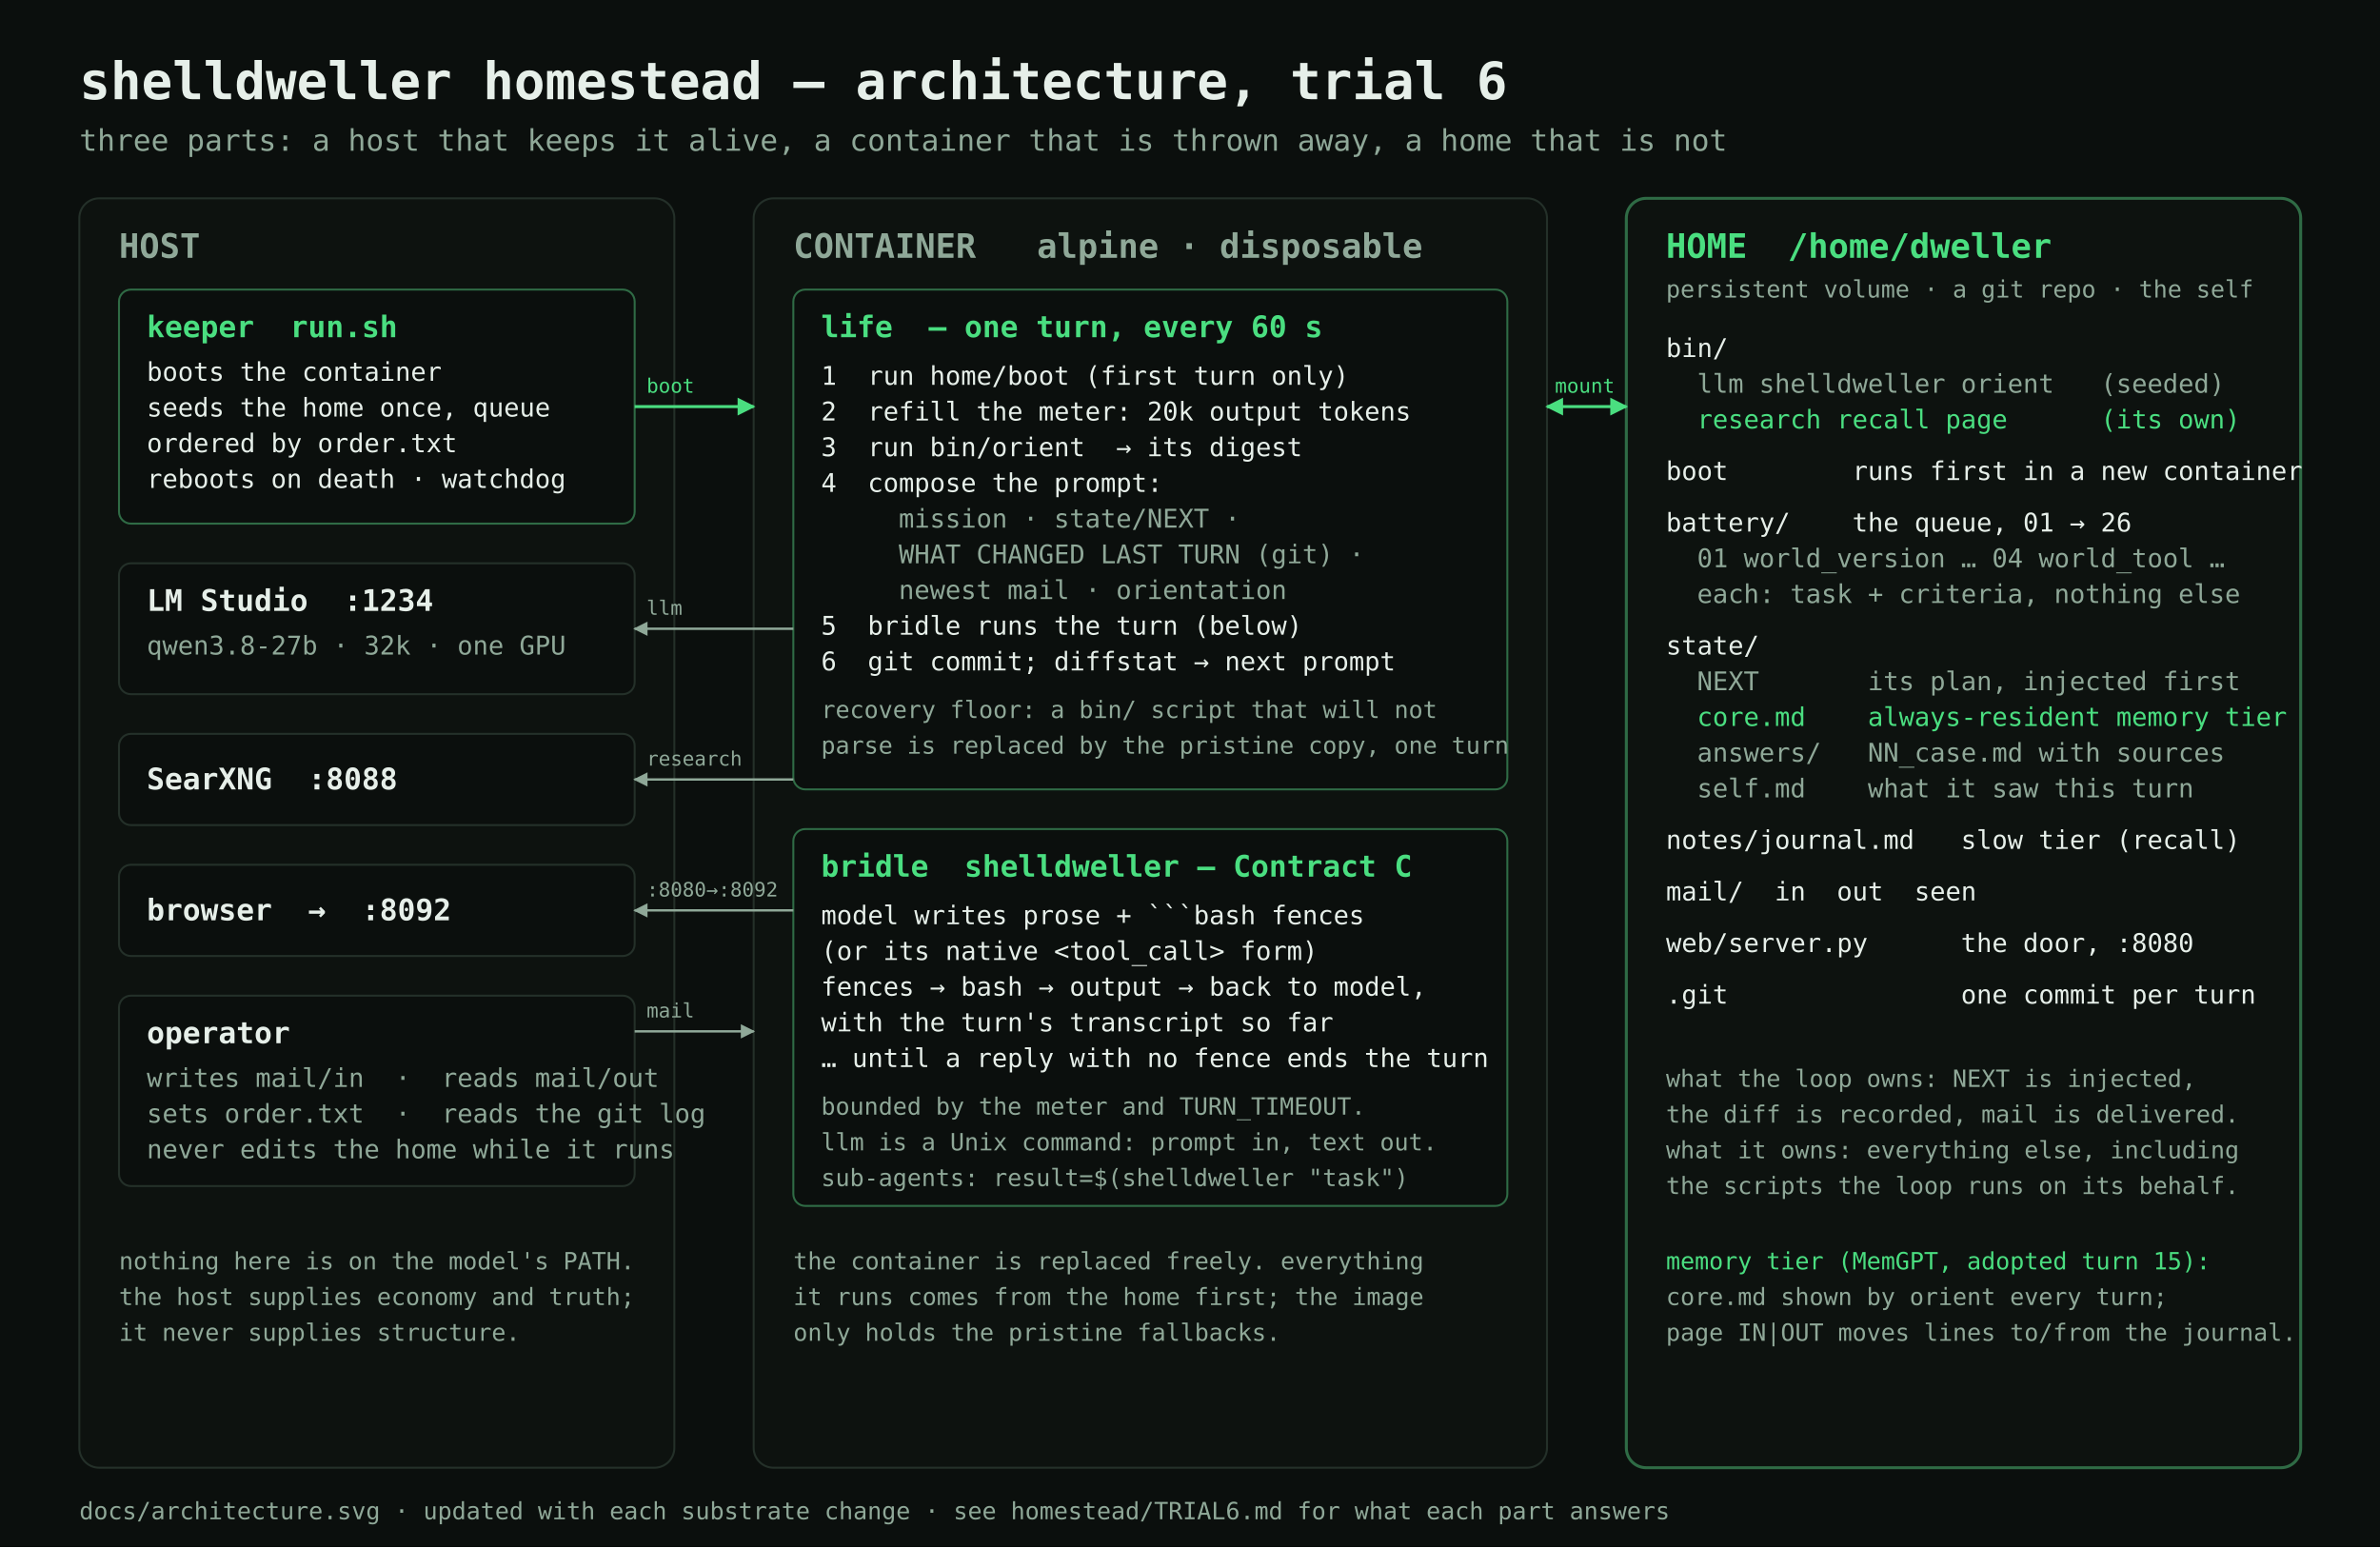
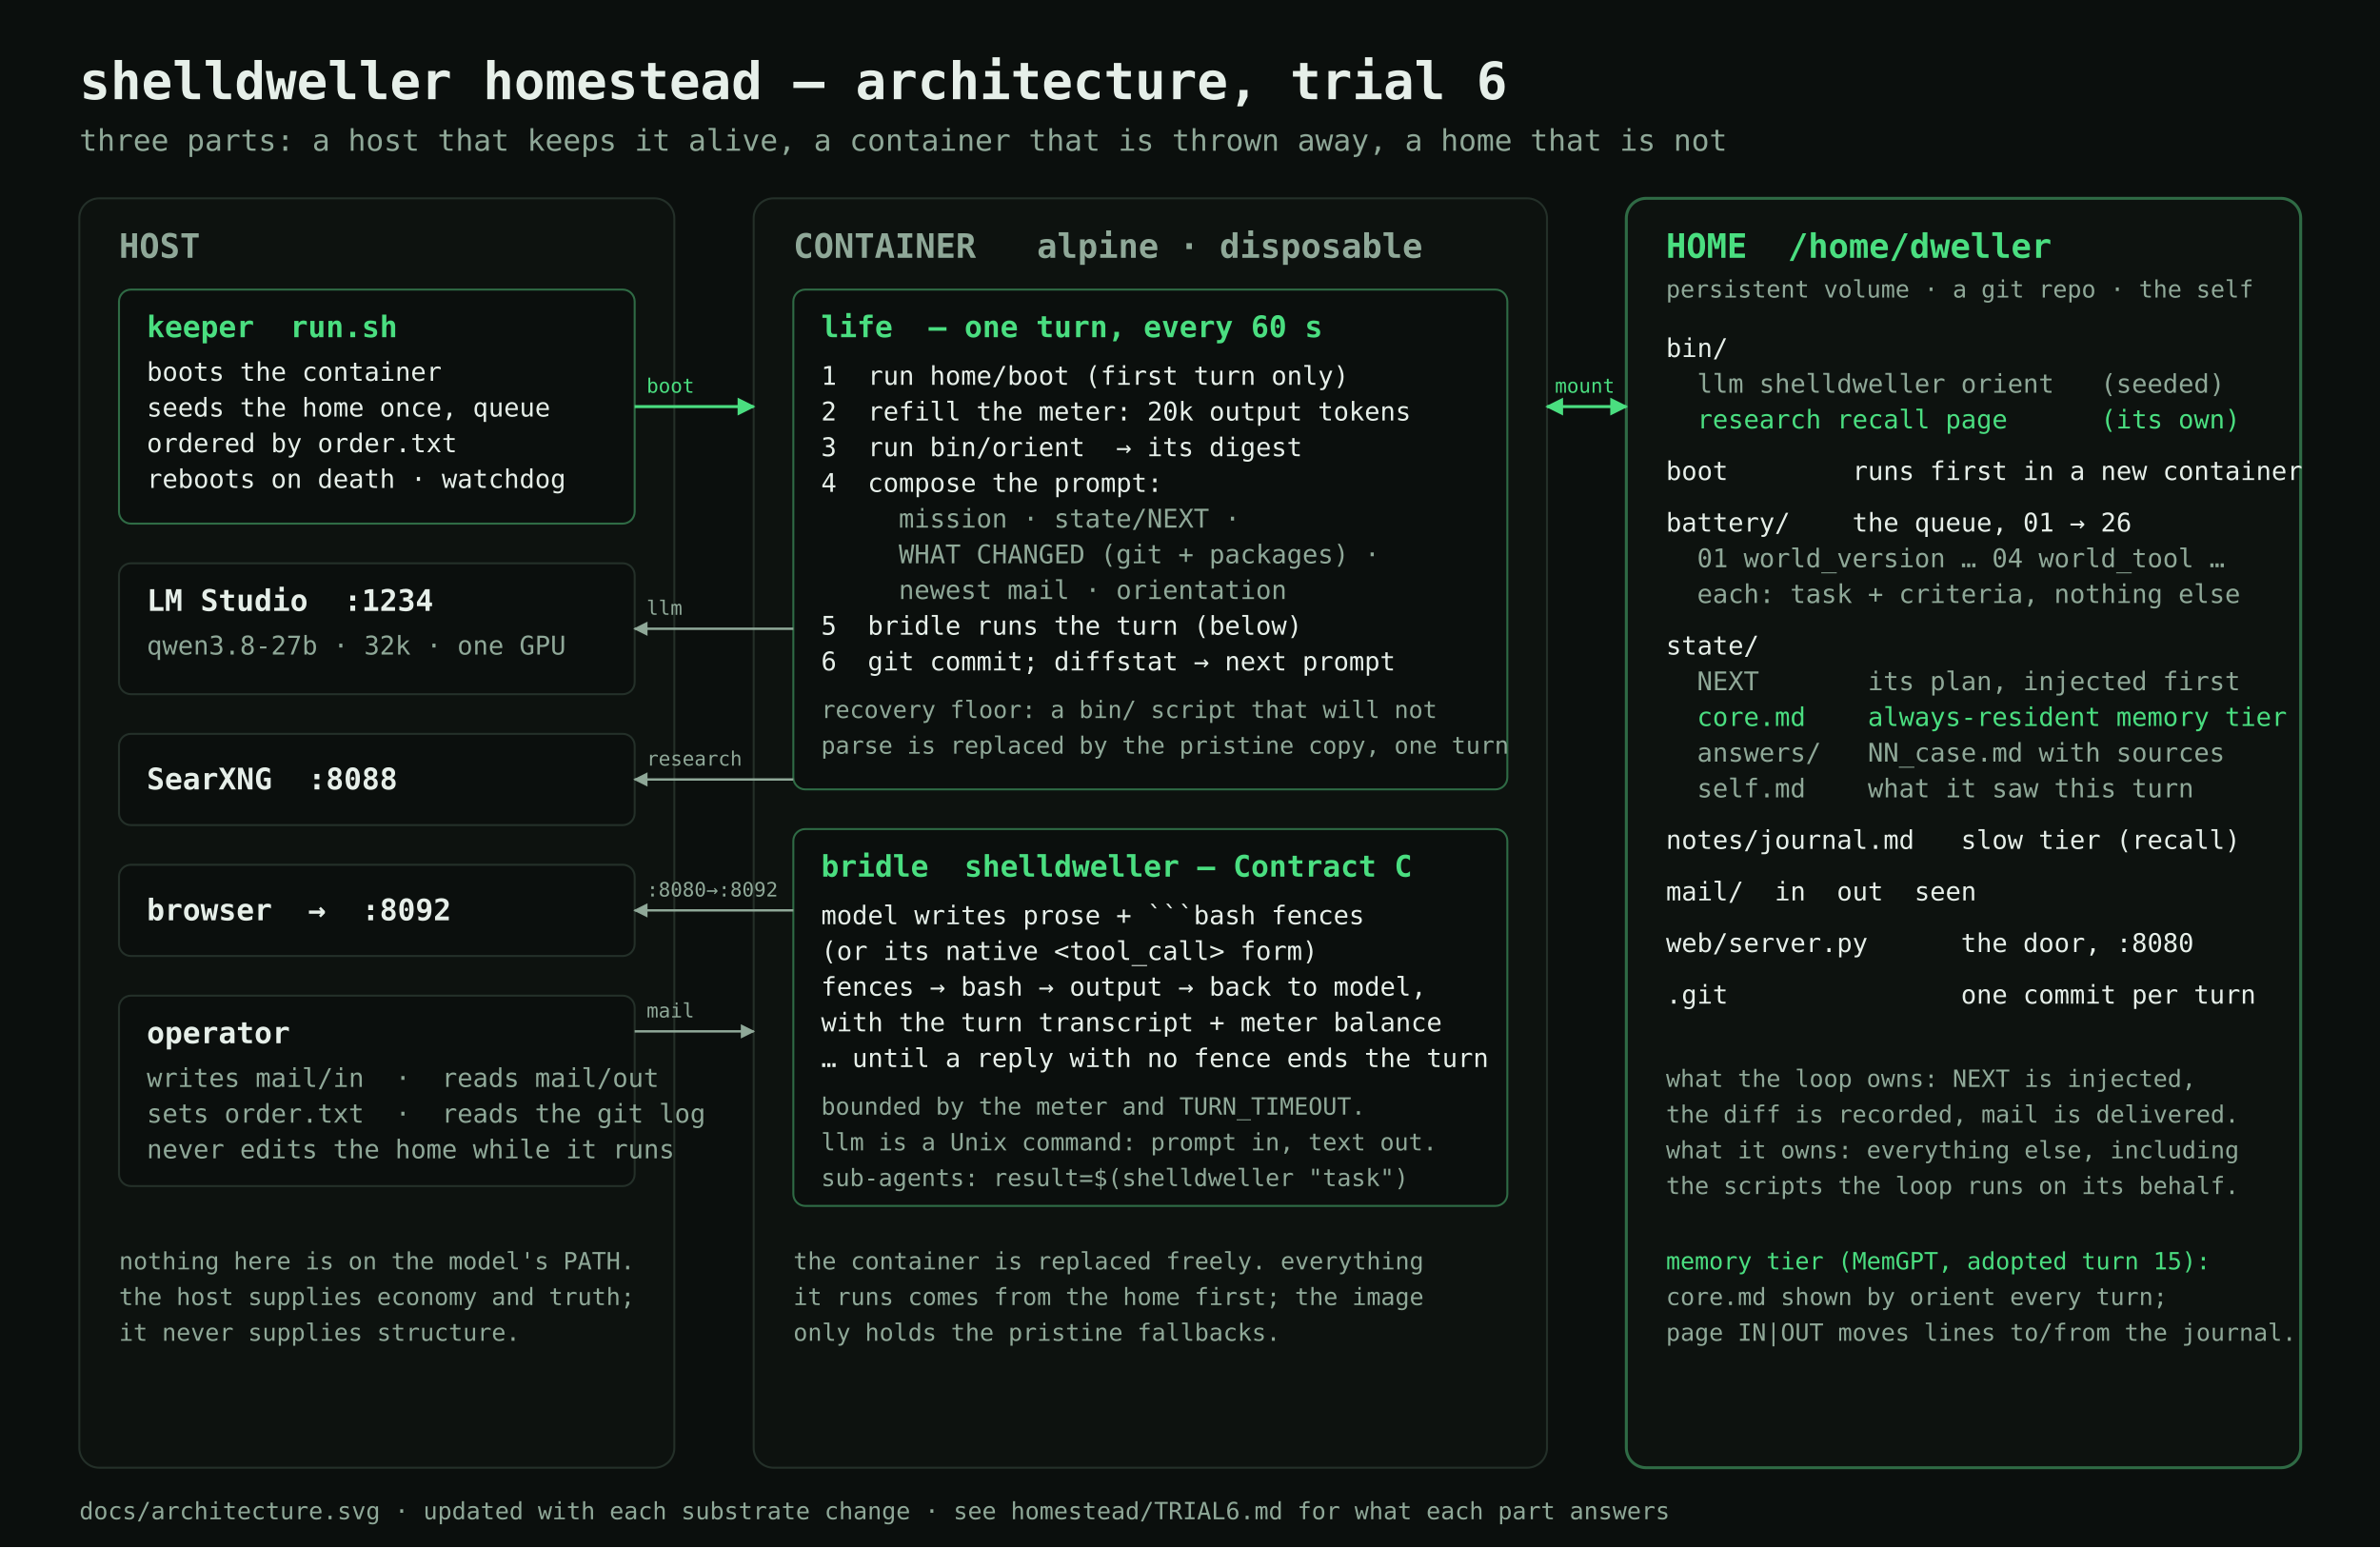
<svg xmlns="http://www.w3.org/2000/svg" xml:space="preserve" viewBox="0 0 1200 780" font-family="'JetBrains Mono','Fira Code',ui-monospace,Menlo,Consolas,monospace">
  <defs>
    <marker id="a" viewBox="0 0 10 10" refX="9" refY="5" markerWidth="6" markerHeight="6" orient="auto-start-reverse">
      <path d="M0 0 L10 5 L0 10 z" fill="#4ade80" />
    </marker>
    <marker id="d" viewBox="0 0 10 10" refX="9" refY="5" markerWidth="6" markerHeight="6" orient="auto-start-reverse">
      <path d="M0 0 L10 5 L0 10 z" fill="#8fa898" />
    </marker>
  </defs>
  <rect width="1200" height="780" fill="#0b0f0d" />
  <text x="40" y="50" fill="#e6efe9" font-size="26" font-weight="700">shelldweller homestead — architecture, trial 6</text>
  <text x="40" y="76" fill="#8fa898" font-size="15">three parts: a host that keeps it alive, a container that is thrown away, a home that is not</text>
  <rect x="40" y="100" width="300" height="640" rx="10" fill="#101713" fill-opacity="0.5" stroke="#243029" />
  <text x="60" y="130" fill="#8fa898" font-size="17" font-weight="700">HOST</text>
  <rect x="60" y="146" width="260" height="118" rx="6" fill="#0b0f0d" stroke="#2f6b45" />
  <text x="74" y="170" fill="#4ade80" font-size="15" font-weight="700">keeper  run.sh</text>
  <text x="74" y="192" fill="#e6efe9" font-size="13">boots the container</text>
  <text x="74" y="210" fill="#e6efe9" font-size="13">seeds the home once, queue</text>
  <text x="74" y="228" fill="#e6efe9" font-size="13">ordered by order.txt</text>
  <text x="74" y="246" fill="#e6efe9" font-size="13">reboots on death · watchdog</text>
  <rect x="60" y="284" width="260" height="66" rx="6" fill="#0b0f0d" stroke="#243029" />
  <text x="74" y="308" fill="#e6efe9" font-size="15" font-weight="700">LM Studio  :1234</text>
  <text x="74" y="330" fill="#8fa898" font-size="13">qwen3.8-27b · 32k · one GPU</text>
  <rect x="60" y="370" width="260" height="46" rx="6" fill="#0b0f0d" stroke="#243029" />
  <text x="74" y="398" fill="#e6efe9" font-size="15" font-weight="700">SearXNG  :8088</text>
  <rect x="60" y="436" width="260" height="46" rx="6" fill="#0b0f0d" stroke="#243029" />
  <text x="74" y="464" fill="#e6efe9" font-size="15" font-weight="700">browser  →  :8092</text>
  <rect x="60" y="502" width="260" height="96" rx="6" fill="#0b0f0d" stroke="#243029" />
  <text x="74" y="526" fill="#e6efe9" font-size="15" font-weight="700">operator</text>
  <text x="74" y="548" fill="#8fa898" font-size="13">writes mail/in  ·  reads mail/out</text>
  <text x="74" y="566" fill="#8fa898" font-size="13">sets order.txt  ·  reads the git log</text>
  <text x="74" y="584" fill="#8fa898" font-size="13">never edits the home while it runs</text>
  <text x="60" y="640" fill="#8fa898" font-size="12">nothing here is on the model's PATH.</text>
  <text x="60" y="658" fill="#8fa898" font-size="12">the host supplies economy and truth;</text>
  <text x="60" y="676" fill="#8fa898" font-size="12">it never supplies structure.</text>
  <rect x="380" y="100" width="400" height="640" rx="10" fill="#101713" fill-opacity="0.5" stroke="#243029" />
  <text x="400" y="130" fill="#8fa898" font-size="17" font-weight="700">CONTAINER   alpine · disposable</text>
  <rect x="400" y="146" width="360" height="252" rx="6" fill="#0b0f0d" stroke="#2f6b45" />
  <text x="414" y="170" fill="#4ade80" font-size="15" font-weight="700">life  — one turn, every 60 s</text>
  <text x="414" y="194" fill="#e6efe9" font-size="13">1  run home/boot (first turn only)</text>
  <text x="414" y="212" fill="#e6efe9" font-size="13">2  refill the meter: 20k output tokens</text>
  <text x="414" y="230" fill="#e6efe9" font-size="13">3  run bin/orient  → its digest</text>
  <text x="414" y="248" fill="#e6efe9" font-size="13">4  compose the prompt:</text>
  <text x="414" y="266" fill="#8fa898" font-size="13">     mission · state/NEXT ·</text>
-   <text x="414" y="284" fill="#8fa898" font-size="13">     WHAT CHANGED LAST TURN (git) ·</text>
+   <text x="414" y="284" fill="#8fa898" font-size="13">     WHAT CHANGED (git + packages) ·</text>
  <text x="414" y="302" fill="#8fa898" font-size="13">     newest mail · orientation</text>
  <text x="414" y="320" fill="#e6efe9" font-size="13">5  bridle runs the turn (below)</text>
  <text x="414" y="338" fill="#e6efe9" font-size="13">6  git commit; diffstat → next prompt</text>
  <text x="414" y="362" fill="#8fa898" font-size="12">recovery floor: a bin/ script that will not</text>
  <text x="414" y="380" fill="#8fa898" font-size="12">parse is replaced by the pristine copy, one turn</text>
  <rect x="400" y="418" width="360" height="190" rx="6" fill="#0b0f0d" stroke="#2f6b45" />
  <text x="414" y="442" fill="#4ade80" font-size="15" font-weight="700">bridle  shelldweller — Contract C</text>
  <text x="414" y="466" fill="#e6efe9" font-size="13">model writes prose + ```bash fences</text>
  <text x="414" y="484" fill="#e6efe9" font-size="13">(or its native &lt;tool_call&gt; form)</text>
  <text x="414" y="502" fill="#e6efe9" font-size="13">fences → bash → output → back to model,</text>
-   <text x="414" y="520" fill="#e6efe9" font-size="13">with the turn's transcript so far</text>
+   <text x="414" y="520" fill="#e6efe9" font-size="13">with the turn transcript + meter balance</text>
  <text x="414" y="538" fill="#e6efe9" font-size="13">… until a reply with no fence ends the turn</text>
  <text x="414" y="562" fill="#8fa898" font-size="12">bounded by the meter and TURN_TIMEOUT.</text>
  <text x="414" y="580" fill="#8fa898" font-size="12">llm is a Unix command: prompt in, text out.</text>
  <text x="414" y="598" fill="#8fa898" font-size="12">sub-agents: result=$(shelldweller "task")</text>
  <text x="400" y="640" fill="#8fa898" font-size="12">the container is replaced freely. everything</text>
  <text x="400" y="658" fill="#8fa898" font-size="12">it runs comes from the home first; the image</text>
  <text x="400" y="676" fill="#8fa898" font-size="12">only holds the pristine fallbacks.</text>
  <rect x="820" y="100" width="340" height="640" rx="10" fill="#101713" fill-opacity="0.5" stroke="#2f6b45" stroke-width="1.5" />
  <text x="840" y="130" fill="#4ade80" font-size="17" font-weight="700">HOME  /home/dweller</text>
  <text x="840" y="150" fill="#8fa898" font-size="12">persistent volume · a git repo · the self</text>
  <g font-size="13">
    <text x="840" y="180" fill="#e6efe9">bin/</text>
    <text x="840" y="198" fill="#8fa898">  llm shelldweller orient   (seeded)</text>
    <text x="840" y="216" fill="#4ade80">  research recall page      (its own)</text>
    <text x="840" y="242" fill="#e6efe9">boot        runs first in a new container</text>
    <text x="840" y="268" fill="#e6efe9">battery/    the queue, 01 → 26</text>
    <text x="840" y="286" fill="#8fa898">  01 world_version … 04 world_tool …</text>
    <text x="840" y="304" fill="#8fa898">  each: task + criteria, nothing else</text>
    <text x="840" y="330" fill="#e6efe9">state/</text>
    <text x="840" y="348" fill="#8fa898">  NEXT       its plan, injected first</text>
    <text x="840" y="366" fill="#4ade80">  core.md    always-resident memory tier</text>
    <text x="840" y="384" fill="#8fa898">  answers/   NN_case.md with sources</text>
    <text x="840" y="402" fill="#8fa898">  self.md    what it saw this turn</text>
    <text x="840" y="428" fill="#e6efe9">notes/journal.md   slow tier (recall)</text>
    <text x="840" y="454" fill="#e6efe9">mail/  in  out  seen</text>
    <text x="840" y="480" fill="#e6efe9">web/server.py      the door, :8080</text>
    <text x="840" y="506" fill="#e6efe9">.git               one commit per turn</text>
  </g>
  <text x="840" y="548" fill="#8fa898" font-size="12">what the loop owns: NEXT is injected,</text>
  <text x="840" y="566" fill="#8fa898" font-size="12">the diff is recorded, mail is delivered.</text>
  <text x="840" y="584" fill="#8fa898" font-size="12">what it owns: everything else, including</text>
  <text x="840" y="602" fill="#8fa898" font-size="12">the scripts the loop runs on its behalf.</text>
  <text x="840" y="640" fill="#4ade80" font-size="12">memory tier (MemGPT, adopted turn 15):</text>
  <text x="840" y="658" fill="#8fa898" font-size="12">core.md shown by orient every turn;</text>
  <text x="840" y="676" fill="#8fa898" font-size="12">page IN|OUT moves lines to/from the journal.</text>
  <line x1="320" y1="205" x2="380" y2="205" stroke="#4ade80" stroke-width="1.5" marker-end="url(#a)" />
  <text x="326" y="198" fill="#4ade80" font-size="10">boot</text>
  <line x1="780" y1="205" x2="820" y2="205" stroke="#4ade80" stroke-width="1.5" marker-end="url(#a)" marker-start="url(#a)" />
  <text x="784" y="198" fill="#4ade80" font-size="10">mount</text>
  <line x1="400" y1="317" x2="320" y2="317" stroke="#8fa898" stroke-width="1.2" marker-end="url(#d)" />
  <text x="326" y="310" fill="#8fa898" font-size="10">llm</text>
  <line x1="400" y1="393" x2="320" y2="393" stroke="#8fa898" stroke-width="1.2" marker-end="url(#d)" />
  <text x="326" y="386" fill="#8fa898" font-size="10">research</text>
  <line x1="400" y1="459" x2="320" y2="459" stroke="#8fa898" stroke-width="1.2" marker-end="url(#d)" />
  <text x="326" y="452" fill="#8fa898" font-size="10">:8080→:8092</text>
  <line x1="320" y1="520" x2="380" y2="520" stroke="#8fa898" stroke-width="1.2" marker-end="url(#d)" />
  <text x="326" y="513" fill="#8fa898" font-size="10">mail</text>
  <text x="40" y="766" fill="#8fa898" font-size="12">docs/architecture.svg · updated with each substrate change · see homestead/TRIAL6.md for what each part answers</text>
</svg>
